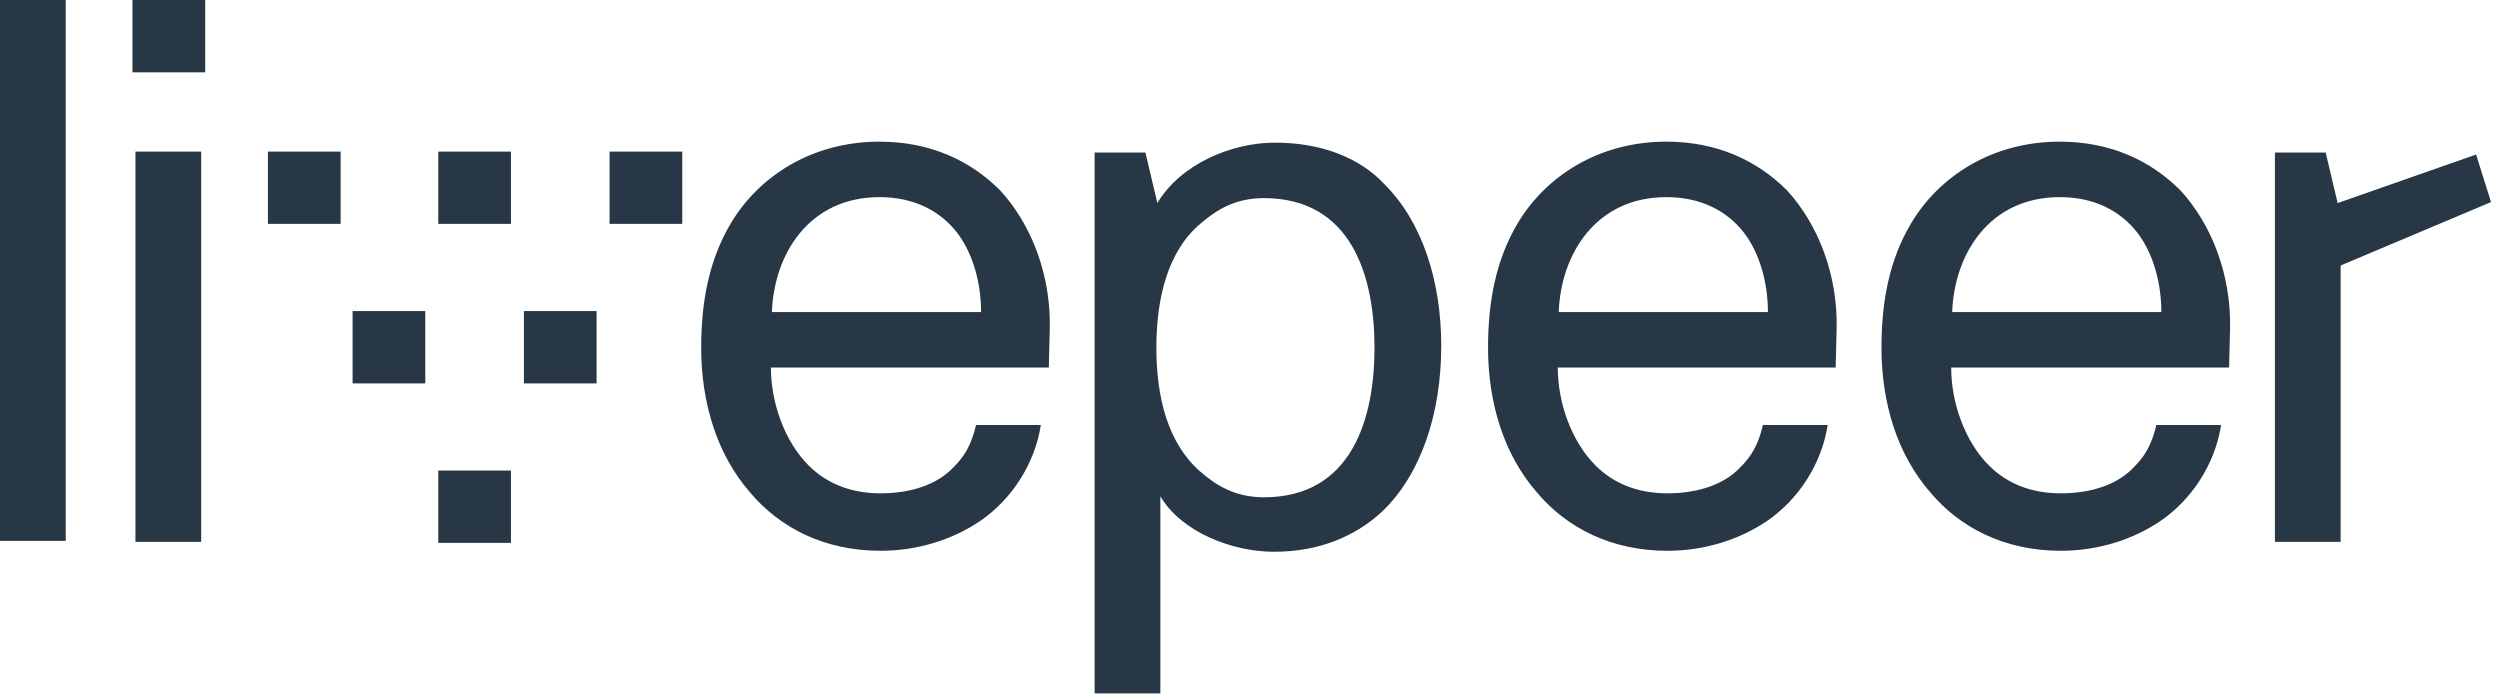
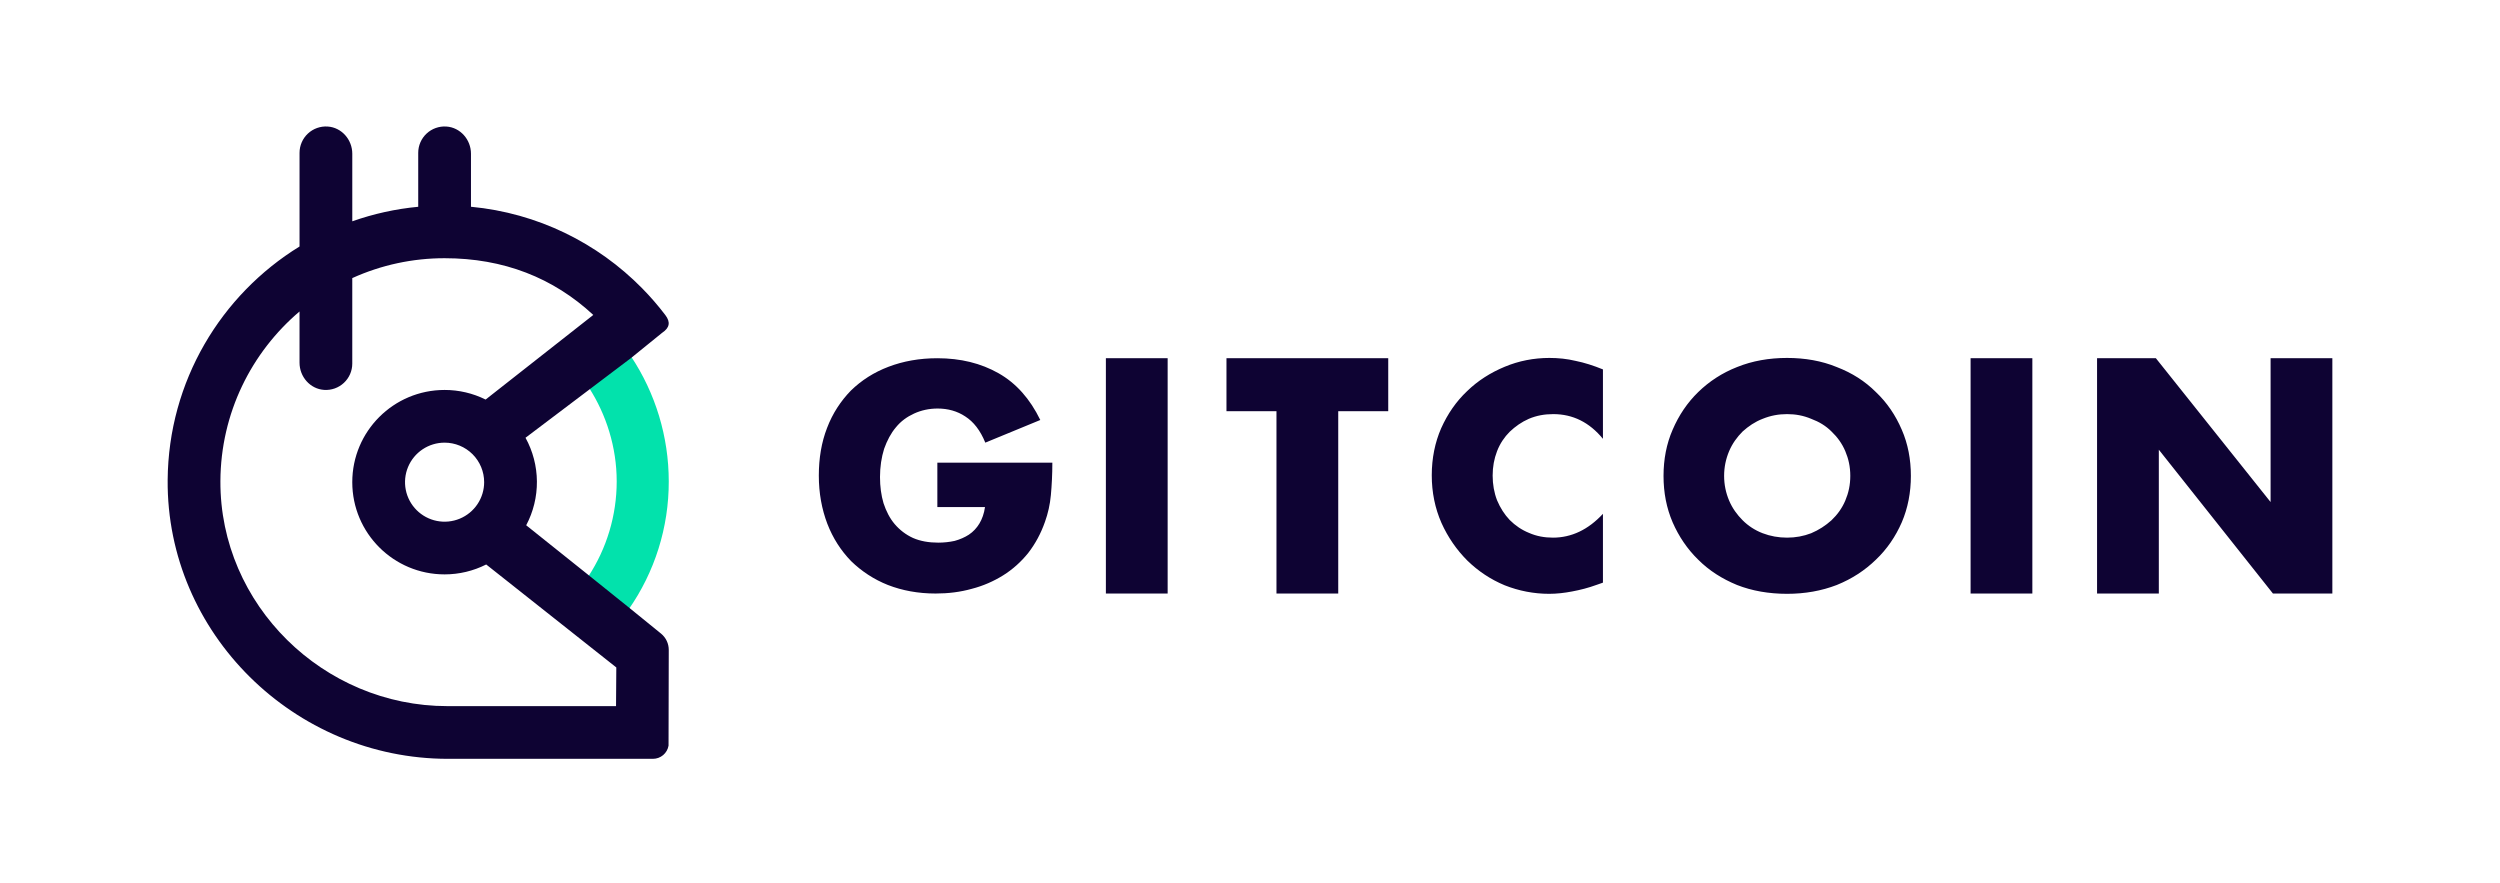
- <svg xmlns="http://www.w3.org/2000/svg" width="137px" height="38px" viewBox="0 0 137 38" version="1.1">
-   <g id="Home-V3" stroke="none" stroke-width="1" fill="none" fill-rule="evenodd">
-     <g id="Desktop" transform="translate(-192, -40)" fill="#283745">
-       <g id="Masthead">
-         <g id="Logo" transform="translate(192, 40)">
-           <g id="logo">
-             <path d="M48.196,7.763 C50.979,7.763 53.163,8.794 54.8,10.423 C56.547,12.323 57.584,15.091 57.529,17.969 L57.475,20.14 L42.246,20.14 C42.246,22.094 43.01,24.211 44.32,25.514 C45.303,26.491 46.613,27.034 48.25,27.034 C49.942,27.034 51.361,26.546 52.235,25.623 C52.835,25.026 53.217,24.429 53.49,23.289 L57.038,23.289 C56.71,25.406 55.455,27.36 53.708,28.554 C52.18,29.586 50.27,30.183 48.25,30.183 C45.194,30.183 42.737,28.934 41.1,26.98 C39.299,24.917 38.425,22.094 38.425,19.054 C38.425,16.503 38.862,14.223 40.063,12.214 C41.591,9.663 44.484,7.763 48.196,7.763 Z M42.301,17.1 L53.763,17.1 C53.763,15.526 53.326,13.897 52.453,12.757 C51.525,11.563 50.106,10.803 48.196,10.803 C44.32,10.803 42.41,13.951 42.301,17.1 Z M69.865,7.817 C72.484,7.817 74.559,8.686 75.869,10.097 C77.943,12.16 78.98,15.417 78.98,18.946 C78.98,22.637 77.888,26.003 75.705,28.066 C74.286,29.369 72.321,30.237 69.81,30.237 C67.518,30.237 64.734,29.151 63.588,27.197 L63.588,38 L59.985,38 L59.985,8.36 L62.769,8.36 L63.424,11.129 C64.679,9.011 67.463,7.817 69.865,7.817 Z M69.264,27.251 C74.067,27.251 75.323,22.963 75.323,19.054 C75.323,15.146 74.067,10.857 69.264,10.857 C67.681,10.857 66.644,11.509 65.771,12.269 C63.97,13.789 63.369,16.394 63.369,19.054 C63.369,21.714 63.97,24.266 65.771,25.84 C66.644,26.6 67.681,27.251 69.264,27.251 Z M91.315,7.763 C94.099,7.763 96.282,8.794 97.92,10.423 C99.666,12.323 100.703,15.091 100.649,17.969 L100.594,20.14 L85.366,20.14 C85.366,22.094 86.13,24.211 87.44,25.514 C88.422,26.491 89.732,27.034 91.37,27.034 C93.062,27.034 94.481,26.546 95.354,25.623 C95.955,25.026 96.337,24.429 96.61,23.289 L100.157,23.289 C99.83,25.406 98.575,27.36 96.828,28.554 C95.3,29.586 93.389,30.183 91.37,30.183 C88.313,30.183 85.857,28.934 84.22,26.98 C82.418,24.917 81.545,22.094 81.545,19.054 C81.545,16.503 81.982,14.223 83.182,12.214 C84.711,9.663 87.604,7.763 91.315,7.763 Z M85.42,17.1 L96.882,17.1 C96.882,15.526 96.446,13.897 95.573,12.757 C94.645,11.563 93.225,10.803 91.315,10.803 C87.44,10.803 85.529,13.951 85.42,17.1 Z M112.875,7.763 C115.659,7.763 117.842,8.794 119.479,10.423 C121.226,12.323 122.263,15.091 122.208,17.969 L122.154,20.14 L106.925,20.14 C106.925,22.094 107.69,24.211 109,25.514 C109.982,26.491 111.292,27.034 112.929,27.034 C114.622,27.034 116.041,26.546 116.914,25.623 C117.514,25.026 117.896,24.429 118.169,23.289 L121.717,23.289 C121.39,25.406 120.134,27.36 118.388,28.554 C116.859,29.586 114.949,30.183 112.929,30.183 C109.873,30.183 107.417,28.934 105.779,26.98 C103.978,24.917 103.105,22.094 103.105,19.054 C103.105,16.503 103.541,14.223 104.742,12.214 C106.271,9.663 109.163,7.763 112.875,7.763 Z M106.98,17.1 L118.442,17.1 C118.442,15.526 118.006,13.897 117.132,12.757 C116.204,11.563 114.785,10.803 112.875,10.803 C109,10.803 107.089,13.951 106.98,17.1 Z M136.509,11.074 L128.267,14.549 L128.267,29.694 L124.665,29.694 L124.665,8.36 L127.448,8.36 L128.103,11.129 L135.69,8.469 L136.509,11.074 Z M24.016,25.786 L28,25.786 L28,29.749 L24.016,29.749 L24.016,25.786 Z M24.016,8.306 L28,8.306 L28,12.269 L24.016,12.269 L24.016,8.306 Z M33.404,8.306 L37.388,8.306 L37.388,12.269 L33.404,12.269 L33.404,8.306 Z M14.682,8.306 L18.667,8.306 L18.667,12.269 L14.682,12.269 L14.682,8.306 Z M28.71,17.046 L32.694,17.046 L32.694,21.009 L28.71,21.009 L28.71,17.046 Z M19.322,17.046 L23.306,17.046 L23.306,21.009 L19.322,21.009 L19.322,17.046 Z M7.259,5.77315973e-15 L11.244,5.77315973e-15 L11.244,3.963 L7.259,3.963 L7.259,5.77315973e-15 Z M-4.52970994e-14,1.0658141e-14 L3.602,1.0658141e-14 L3.602,29.64 L-4.52970994e-14,29.64 L-4.52970994e-14,1.0658141e-14 Z M7.423,8.306 L11.025,8.306 L11.025,29.694 L7.423,29.694 L7.423,8.306 Z" />
-           </g>
-         </g>
-       </g>
-     </g>
-   </g>
+ <svg xmlns="http://www.w3.org/2000/svg" width="850" height="300" viewBox="0 0 850 300" fill="none">
+   <path d="M318.7 157.299H357.8C357.8 161.299 357.6 164.999 357.3 168.299C357 171.599 356.3 174.599 355.3 177.399C353.9 181.399 352 184.899 349.6 187.999C347.2 190.999 344.3 193.599 341.1 195.599C337.9 197.599 334.3 199.199 330.4 200.199C326.5 201.299 322.4 201.799 318.1 201.799C312.2 201.799 306.8 200.799 301.9 198.899C297.1 196.999 292.9 194.199 289.4 190.799C285.9 187.199 283.2 182.999 281.3 178.099C279.4 173.099 278.4 167.699 278.4 161.699C278.4 155.799 279.3 150.399 281.2 145.499C283.1 140.499 285.9 136.299 289.3 132.799C292.9 129.299 297.1 126.599 302.1 124.699C307.1 122.799 312.6 121.799 318.7 121.799C326.6 121.799 333.5 123.499 339.5 126.899C345.5 130.299 350.2 135.599 353.7 142.799L335 150.499C333.3 146.299 331 143.399 328.2 141.599C325.5 139.799 322.3 138.899 318.8 138.899C315.9 138.899 313.2 139.499 310.8 140.599C308.4 141.699 306.3 143.199 304.6 145.299C302.9 147.299 301.6 149.799 300.6 152.599C299.7 155.499 299.2 158.699 299.2 162.199C299.2 165.399 299.6 168.399 300.4 171.099C301.3 173.799 302.5 176.199 304.2 178.199C305.9 180.199 308 181.799 310.4 182.899C312.9 183.999 315.8 184.499 319 184.499C320.9 184.499 322.8 184.299 324.6 183.899C326.4 183.399 328 182.699 329.4 181.799C330.9 180.799 332.1 179.499 333 177.999C333.9 176.499 334.6 174.599 334.9 172.399H318.7V157.299ZM455 139.799V201.799H434V139.799H417V121.799H472V139.799H455ZM545 149.199C540.4 143.599 534.8 140.799 528.1 140.799C525.1 140.799 522.4 141.299 519.8 142.399C517.3 143.499 515.2 144.999 513.3 146.799C511.5 148.599 510 150.799 509 153.399C508 155.999 507.5 158.699 507.5 161.699C507.5 164.699 508 167.499 509 170.099C510.1 172.699 511.5 174.899 513.3 176.799C515.2 178.699 517.4 180.199 519.9 181.199C522.4 182.299 525.1 182.799 528 182.799C534.3 182.799 540 180.099 545 174.699V198.099L543 198.799C540 199.899 537.2 200.599 534.5 201.099C531.9 201.599 529.3 201.899 526.7 201.899C521.5 201.899 516.4 200.899 511.6 198.999C506.8 196.999 502.6 194.199 498.9 190.599C495.3 186.999 492.3 182.699 490.1 177.799C487.9 172.799 486.8 167.399 486.8 161.599C486.8 155.799 487.9 150.399 490 145.599C492.2 140.699 495.1 136.499 498.8 132.999C502.5 129.399 506.8 126.699 511.6 124.699C516.4 122.699 521.5 121.699 526.8 121.699C529.8 121.699 532.8 121.999 535.7 122.699C538.7 123.299 541.8 124.299 545 125.599V149.199ZM586.2 161.799C586.2 164.799 586.8 167.599 587.9 170.199C589 172.799 590.6 174.999 592.5 176.899C594.4 178.799 596.7 180.299 599.3 181.299C601.9 182.299 604.7 182.799 607.6 182.799C610.5 182.799 613.2 182.299 615.8 181.299C618.4 180.199 620.7 178.699 622.7 176.899C624.7 174.999 626.3 172.799 627.4 170.199C628.5 167.599 629.1 164.899 629.1 161.799C629.1 158.699 628.5 155.999 627.4 153.399C626.3 150.799 624.7 148.599 622.7 146.699C620.8 144.799 618.5 143.399 615.8 142.399C613.2 141.299 610.5 140.799 607.6 140.799C604.7 140.799 602 141.299 599.3 142.399C596.7 143.399 594.5 144.899 592.5 146.699C590.6 148.599 589 150.799 587.9 153.399C586.8 155.999 586.2 158.799 586.2 161.799ZM565.6 161.799C565.6 156.199 566.6 150.899 568.7 146.099C570.8 141.199 573.7 136.899 577.4 133.299C581.1 129.699 585.5 126.799 590.6 124.799C595.8 122.699 601.5 121.699 607.6 121.699C613.7 121.699 619.4 122.699 624.5 124.799C629.7 126.799 634.1 129.599 637.8 133.299C641.6 136.899 644.5 141.199 646.6 146.099C648.7 150.899 649.7 156.199 649.7 161.799C649.7 167.399 648.7 172.699 646.6 177.599C644.5 182.399 641.6 186.699 637.8 190.299C634.1 193.899 629.7 196.799 624.5 198.899C619.3 200.899 613.7 201.899 607.6 201.899C601.4 201.899 595.7 200.899 590.6 198.899C585.5 196.799 581.1 193.999 577.4 190.299C573.7 186.699 570.8 182.399 568.7 177.599C566.6 172.699 565.6 167.499 565.6 161.799ZM691 121.799V201.799H670V121.799H691ZM397 121.799V201.799H376V121.799H397ZM713 201.799V121.799H733L772 170.699V121.799H793V201.799H772.8L734 152.899V201.799H713Z" fill="#0E0333" />
+   <path d="M209.678 163.683C209.678 175.186 206.312 186.437 199.996 196.047L213.674 207.292C222.623 194.518 227.409 179.286 227.378 163.683C227.373 148.523 222.888 133.703 214.489 121.09L200.268 131.843C206.124 140.965 209.678 152.027 209.678 163.683Z" fill="#02E2AC" />
+   <path d="M224.783 215.451C215.461 207.751 183.189 182.011 178.907 178.593C181.339 174.002 182.59 168.88 182.55 163.686C182.509 158.492 181.177 153.389 178.673 148.837L214.587 121.7L225.077 113.193C227.655 111.477 228.076 109.575 226.203 107.111C223.763 103.901 221.12 100.85 218.29 97.977C203.181 82.627 182.827 72.441 160.132 70.297V52.265C160.132 47.494 156.528 43.328 151.762 43.02C150.536 42.938 149.307 43.109 148.151 43.521C146.994 43.934 145.935 44.579 145.038 45.417C144.141 46.255 143.426 47.268 142.937 48.393C142.449 49.519 142.196 50.732 142.196 51.959V70.305C134.549 71.027 127.019 72.686 119.777 75.245V52.265C119.777 47.494 116.173 43.328 111.407 43.02C110.182 42.938 108.953 43.109 107.797 43.521C106.64 43.934 105.581 44.579 104.684 45.417C103.787 46.255 103.073 47.268 102.584 48.394C102.095 49.519 101.843 50.732 101.843 51.959V83.808C75.139 100.241 57.271 129.611 57.003 163.174C56.591 215.326 100.099 258 152.308 258H222.004C223.275 257.999 224.505 257.549 225.475 256.729C226.445 255.909 227.094 254.772 227.305 253.52L227.377 220.985C227.381 219.928 227.15 218.884 226.701 217.927C226.253 216.97 225.598 216.125 224.783 215.451V215.451ZM209.545 226.931L209.45 240.083H152.102C109.968 240.083 74.73 205.643 74.937 163.555C75.05 140.452 85.476 119.793 101.839 105.903V123.318C101.839 128.09 105.443 132.256 110.209 132.565C111.435 132.646 112.663 132.475 113.82 132.063C114.976 131.65 116.036 131.005 116.932 130.167C117.829 129.329 118.544 128.316 119.032 127.191C119.521 126.066 119.773 124.852 119.773 123.626V94.551C129.634 90.088 140.335 87.784 151.16 87.792C171.214 87.792 188.108 94.437 201.718 107.081L165.108 135.85C160.775 133.696 156 132.579 151.16 132.584C133.826 132.584 119.773 146.621 119.773 163.938C119.773 181.255 133.826 195.292 151.16 195.292C156.075 195.296 160.923 194.141 165.307 191.922L209.545 226.931ZM164.612 163.938C164.612 166.596 163.823 169.194 162.345 171.404C160.867 173.614 158.766 175.336 156.308 176.353C153.85 177.371 151.145 177.637 148.536 177.118C145.926 176.6 143.529 175.32 141.648 173.44C139.766 171.561 138.485 169.167 137.966 166.56C137.447 163.953 137.713 161.251 138.732 158.795C139.75 156.34 141.474 154.241 143.686 152.764C145.898 151.288 148.499 150.5 151.16 150.5C154.728 150.5 158.149 151.915 160.672 154.436C163.195 156.956 164.612 160.374 164.612 163.938Z" fill="#0E0333" />
</svg>
